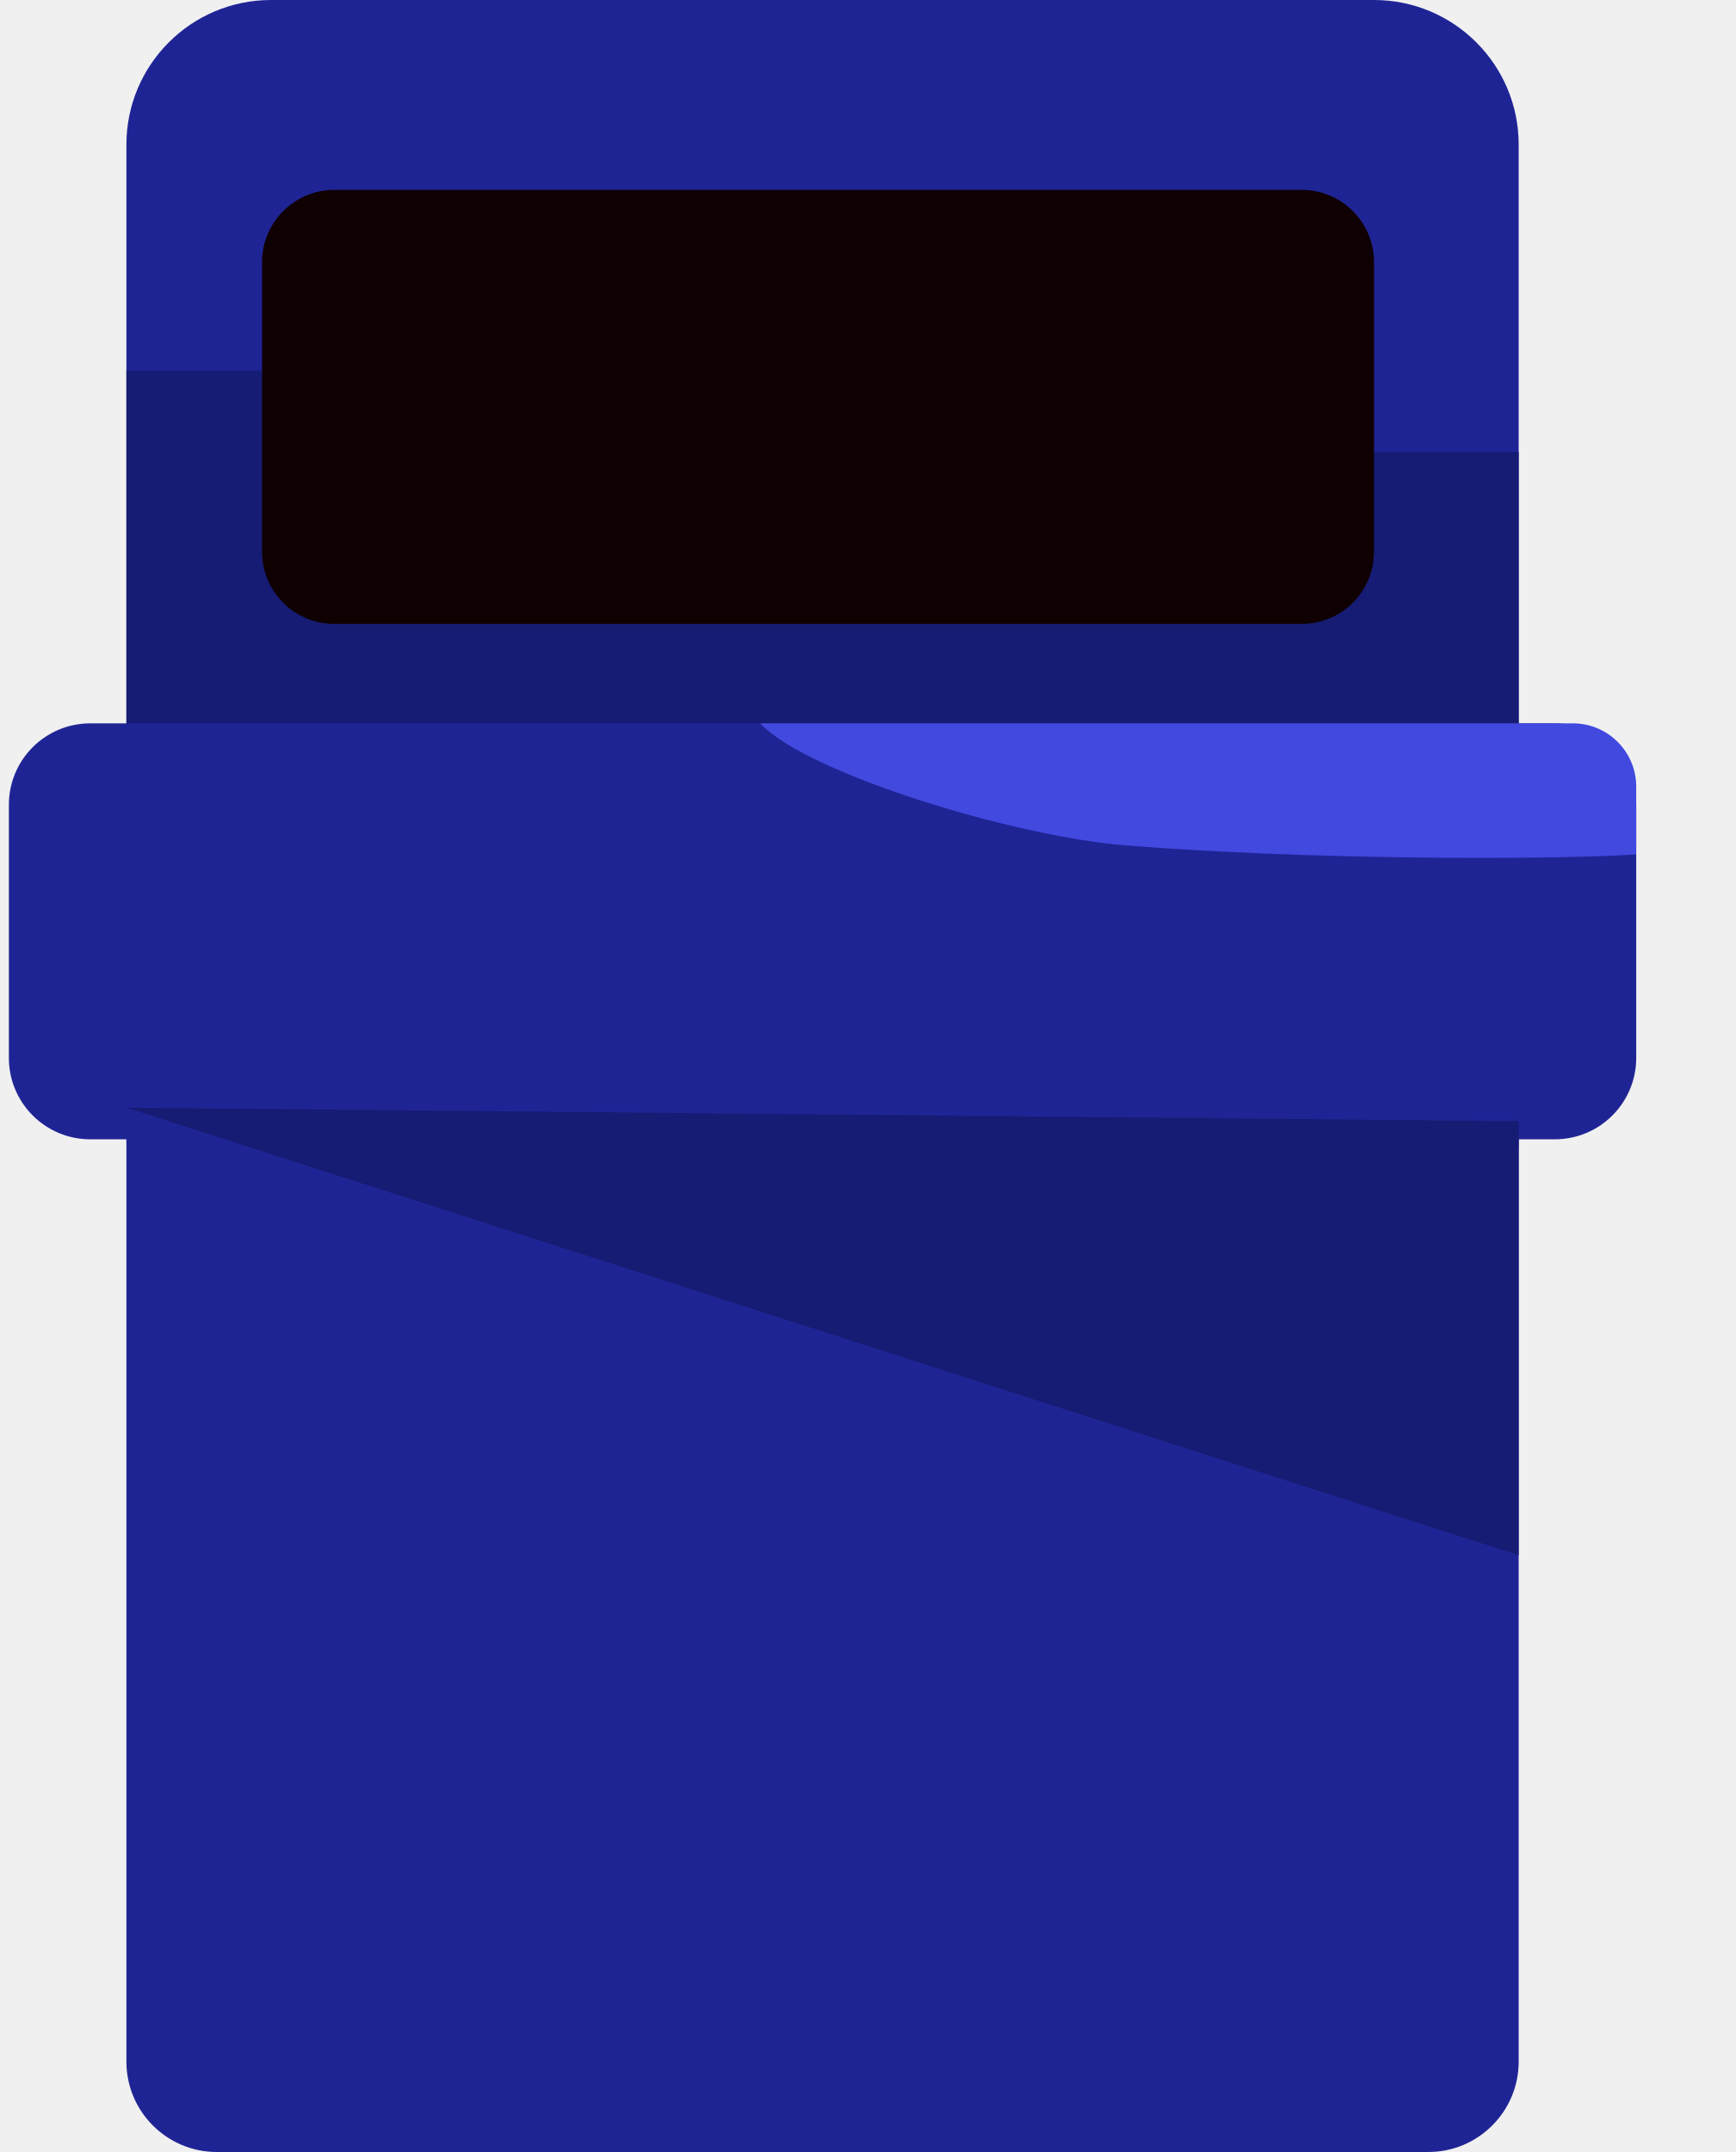
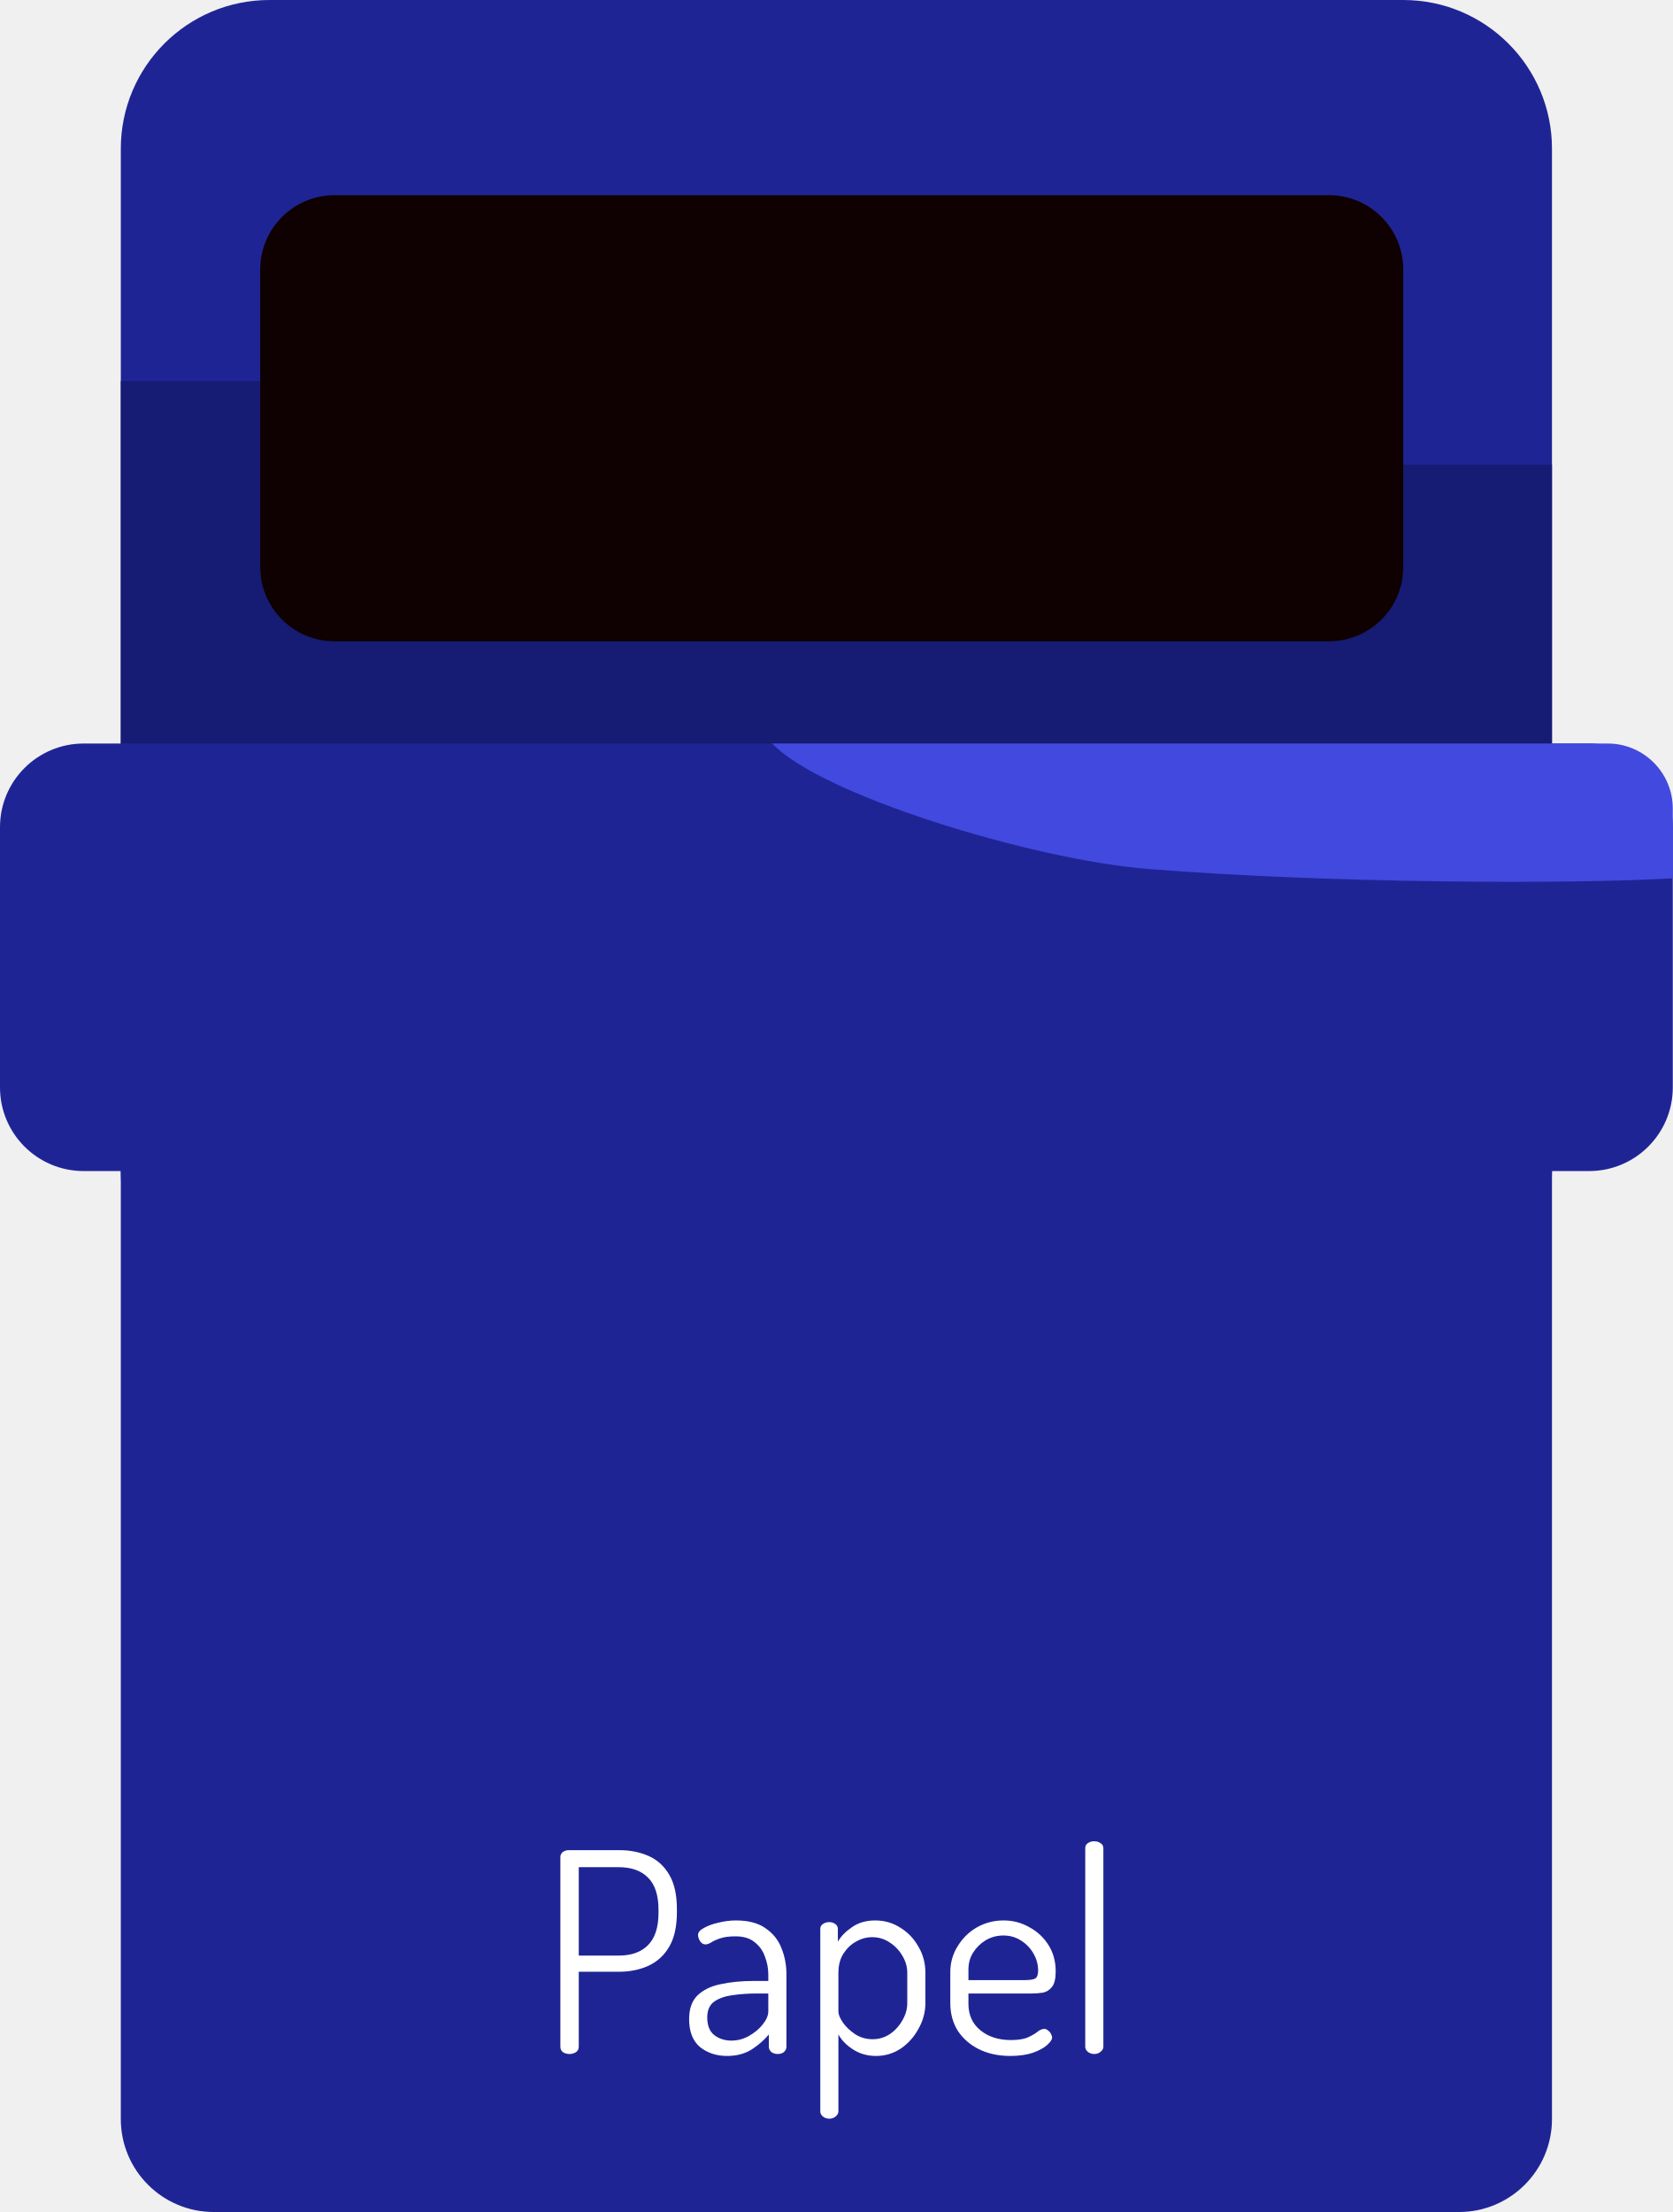
- <svg xmlns="http://www.w3.org/2000/svg" width="192" height="238" viewBox="0 0 192 238" fill="none">
-   <rect width="154" height="135" rx="10" transform="matrix(-1 0 0 1 167.982 103)" fill="#1F2495" />
-   <rect width="154" height="142" rx="16" transform="matrix(-1 0 0 1 167.982 0)" fill="#1F2495" />
-   <path d="M13.982 41H28.982V62H151.982V50H167.982V95.5L13.982 90V41Z" fill="#161B73" />
-   <rect width="180" height="46" rx="9" transform="matrix(-1 0 0 1 180.982 80)" fill="#1F2495" />
-   <path fill-rule="evenodd" clip-rule="evenodd" d="M84.088 80C89.218 85.5 112.017 92.5 124.556 93.5C143.64 95.022 169.746 95.166 180.965 94.501C180.976 94.336 180.982 94.168 180.982 94L180.982 87C180.982 83.134 177.848 80 173.982 80L83.982 80C84.019 80.029 84.052 80.032 84.088 80Z" fill="#4249DF" />
-   <rect width="123" height="48" rx="8" transform="matrix(-1 0 0 1 151.982 21)" fill="#0F0101" />
-   <path d="M167.982 124L13.982 122.5L167.982 172L167.982 124Z" fill="#161B73" />
+ <svg xmlns="http://www.w3.org/2000/svg" width="180" height="238" viewBox="0 0 180 238" fill="none">
+   <rect width="154" height="135" rx="10" transform="matrix(-1 0 0 1 167 103)" fill="#1F2495" />
+   <rect width="154" height="142" rx="16" transform="matrix(-1 0 0 1 167 0)" fill="#1F2495" />
+   <path d="M13 41H28V62H151V50H167V95.5L13 90V41Z" fill="#161B73" />
+   <rect width="180" height="46" rx="9" transform="matrix(-1 0 0 1 180 80)" fill="#1F2495" />
+   <path fill-rule="evenodd" clip-rule="evenodd" d="M83.106 80C88.236 85.5 111.034 92.5 123.574 93.5C142.657 95.022 168.763 95.166 179.982 94.501C179.994 94.336 180 94.168 180 94L180 87C180 83.134 176.866 80 173 80L83 80C83.037 80.029 83.07 80.032 83.106 80Z" fill="#4249DF" />
+   <rect width="123" height="48" rx="8" transform="matrix(-1 0 0 1 151 21)" fill="#0F0101" />
+   <path d="M61.288 221C61.028 221 60.798 220.94 60.598 220.82C60.398 220.68 60.298 220.48 60.298 220.22V199.82C60.298 199.62 60.368 199.45 60.508 199.31C60.668 199.17 60.878 199.09 61.138 199.07H66.658C67.818 199.07 68.868 199.28 69.808 199.7C70.748 200.12 71.488 200.8 72.028 201.74C72.568 202.66 72.838 203.89 72.838 205.43V205.73C72.838 207.29 72.558 208.54 71.998 209.48C71.458 210.4 70.708 211.08 69.748 211.52C68.808 211.94 67.758 212.15 66.598 212.15H62.278V220.22C62.278 220.48 62.168 220.68 61.948 220.82C61.748 220.94 61.528 221 61.288 221ZM62.278 210.41H66.598C67.938 210.41 68.978 210.04 69.718 209.3C70.478 208.54 70.858 207.38 70.858 205.82V205.49C70.858 203.91 70.478 202.75 69.718 202.01C68.978 201.27 67.938 200.9 66.598 200.9H62.278V210.41ZM78.233 221.21C77.093 221.21 76.123 220.89 75.323 220.25C74.543 219.59 74.153 218.59 74.153 217.25C74.153 216.15 74.443 215.31 75.023 214.73C75.623 214.13 76.443 213.72 77.483 213.5C78.543 213.26 79.763 213.14 81.143 213.14H82.673V212.45C82.673 211.79 82.553 211.15 82.313 210.53C82.093 209.89 81.723 209.37 81.203 208.97C80.703 208.55 80.013 208.34 79.133 208.34C78.473 208.34 77.933 208.41 77.513 208.55C77.093 208.69 76.763 208.84 76.523 209C76.283 209.14 76.083 209.21 75.923 209.21C75.683 209.21 75.483 209.09 75.323 208.85C75.183 208.61 75.113 208.39 75.113 208.19C75.113 207.91 75.323 207.66 75.743 207.44C76.163 207.2 76.683 207.01 77.303 206.87C77.943 206.71 78.573 206.63 79.193 206.63C80.533 206.63 81.593 206.91 82.373 207.47C83.173 208.01 83.743 208.72 84.083 209.6C84.443 210.48 84.623 211.42 84.623 212.42V220.22C84.623 220.44 84.533 220.63 84.353 220.79C84.193 220.93 83.963 221 83.663 221C83.423 221 83.203 220.93 83.003 220.79C82.823 220.63 82.733 220.44 82.733 220.22V218.9C82.233 219.5 81.613 220.04 80.873 220.52C80.133 220.98 79.253 221.21 78.233 221.21ZM78.713 219.56C79.373 219.56 80.003 219.39 80.603 219.05C81.203 218.71 81.693 218.3 82.073 217.82C82.473 217.32 82.673 216.85 82.673 216.41V214.49H81.413C80.513 214.49 79.653 214.55 78.833 214.67C78.033 214.77 77.373 215 76.853 215.36C76.353 215.72 76.103 216.29 76.103 217.07C76.103 217.93 76.353 218.56 76.853 218.96C77.373 219.36 77.993 219.56 78.713 219.56ZM89.227 227.96C88.967 227.96 88.737 227.88 88.537 227.72C88.357 227.56 88.267 227.38 88.267 227.18V207.56C88.267 207.32 88.357 207.14 88.537 207.02C88.737 206.88 88.967 206.81 89.227 206.81C89.487 206.81 89.707 206.88 89.887 207.02C90.067 207.14 90.157 207.32 90.157 207.56V208.91C90.497 208.33 91.007 207.81 91.687 207.35C92.367 206.87 93.197 206.63 94.177 206.63C95.177 206.63 96.077 206.89 96.877 207.41C97.697 207.91 98.347 208.59 98.827 209.45C99.327 210.29 99.577 211.23 99.577 212.27V215.51C99.577 216.49 99.327 217.42 98.827 218.3C98.347 219.18 97.707 219.89 96.907 220.43C96.107 220.95 95.227 221.21 94.267 221.21C93.347 221.21 92.527 220.98 91.807 220.52C91.087 220.06 90.557 219.52 90.217 218.9V227.18C90.217 227.38 90.117 227.56 89.917 227.72C89.737 227.88 89.507 227.96 89.227 227.96ZM93.907 219.41C94.567 219.41 95.177 219.23 95.737 218.87C96.297 218.49 96.747 218 97.087 217.4C97.447 216.8 97.627 216.17 97.627 215.51V212.27C97.627 211.61 97.447 210.99 97.087 210.41C96.747 209.83 96.297 209.36 95.737 209C95.177 208.62 94.547 208.43 93.847 208.43C93.247 208.43 92.667 208.59 92.107 208.91C91.567 209.21 91.117 209.64 90.757 210.2C90.397 210.76 90.217 211.45 90.217 212.27V216.44C90.217 216.74 90.377 217.13 90.697 217.61C91.017 218.07 91.457 218.49 92.017 218.87C92.577 219.23 93.207 219.41 93.907 219.41ZM108.708 221.21C107.448 221.21 106.328 220.97 105.348 220.49C104.388 220.01 103.628 219.35 103.068 218.51C102.528 217.65 102.258 216.65 102.258 215.51V212.18C102.258 211.18 102.518 210.26 103.038 209.42C103.558 208.56 104.248 207.88 105.108 207.38C105.988 206.88 106.948 206.63 107.988 206.63C108.988 206.63 109.908 206.87 110.748 207.35C111.608 207.81 112.298 208.45 112.818 209.27C113.338 210.09 113.598 211.04 113.598 212.12C113.598 212.88 113.468 213.43 113.208 213.77C112.948 214.11 112.618 214.32 112.218 214.4C111.838 214.46 111.428 214.49 110.988 214.49H104.208V215.6C104.208 216.8 104.638 217.75 105.498 218.45C106.358 219.15 107.448 219.5 108.768 219.5C109.568 219.5 110.188 219.4 110.628 219.2C111.068 219 111.408 218.8 111.648 218.6C111.908 218.4 112.148 218.3 112.368 218.3C112.528 218.3 112.668 218.36 112.788 218.48C112.928 218.58 113.028 218.7 113.088 218.84C113.168 218.98 113.208 219.11 113.208 219.23C113.208 219.45 113.028 219.72 112.668 220.04C112.308 220.36 111.788 220.64 111.108 220.88C110.428 221.1 109.628 221.21 108.708 221.21ZM104.208 213.05H110.208C110.808 213.05 111.208 212.99 111.408 212.87C111.608 212.73 111.708 212.45 111.708 212.03C111.708 211.39 111.548 210.79 111.228 210.23C110.908 209.65 110.468 209.18 109.908 208.82C109.348 208.44 108.698 208.25 107.958 208.25C107.278 208.25 106.648 208.42 106.068 208.76C105.508 209.1 105.058 209.54 104.718 210.08C104.378 210.62 104.208 211.23 104.208 211.91V213.05ZM117.738 221C117.478 221 117.248 220.92 117.048 220.76C116.868 220.6 116.778 220.42 116.778 220.22V198.86C116.778 198.62 116.868 198.44 117.048 198.32C117.248 198.18 117.478 198.11 117.738 198.11C118.018 198.11 118.248 198.18 118.428 198.32C118.628 198.44 118.728 198.62 118.728 198.86V220.22C118.728 220.42 118.628 220.6 118.428 220.76C118.248 220.92 118.018 221 117.738 221Z" fill="white" />
</svg>
